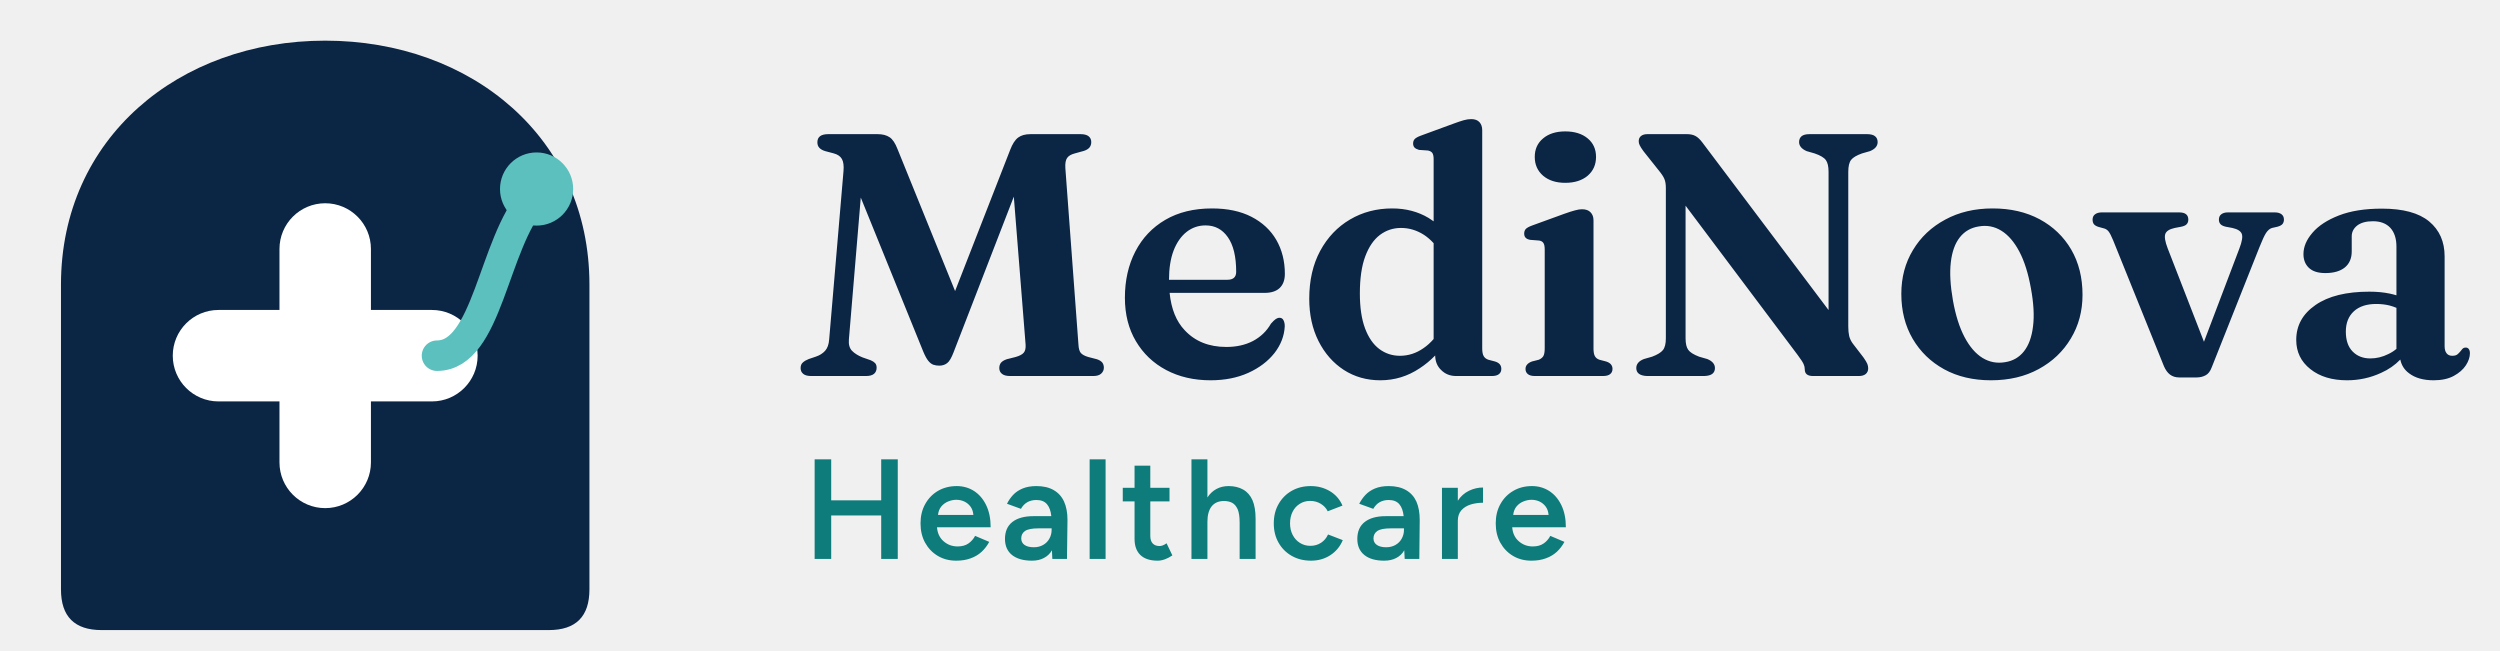
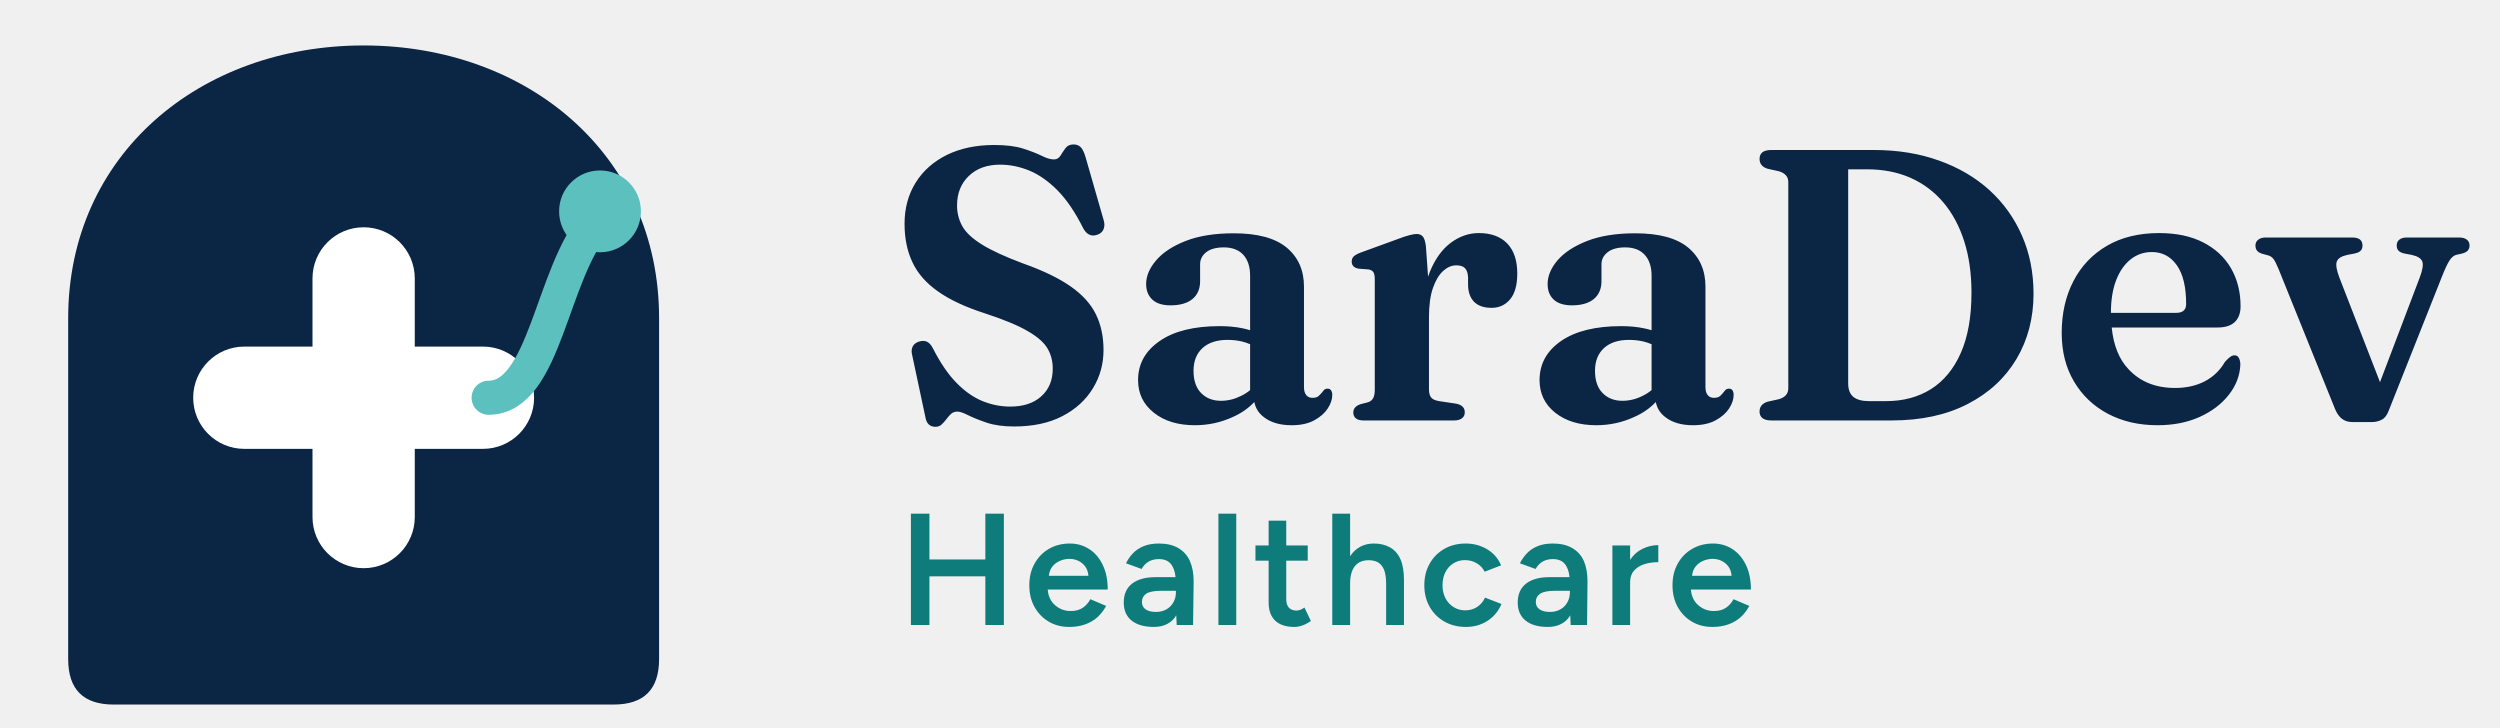
- <svg xmlns="http://www.w3.org/2000/svg" viewBox="0 0 246 64" width="246" height="64">
+ <svg xmlns="http://www.w3.org/2000/svg" viewBox="0 0 220 64" width="220" height="64">
  <g transform="translate(0,0) scale(1)">
    <path d="M6,58 L6,28 C6,13.6 17.6,4 32,4 C46.4,4 58,13.6 58,28 L58,58 Q58,62 54,62 L10,62 Q6,62 6,58 Z" fill="#0B2545" />
    <rect x="27.5" y="20" width="9" height="30" rx="4.5" fill="#FFFFFF" />
    <rect x="17" y="30.5" width="30" height="9" rx="4.5" fill="#FFFFFF" />
    <path d="M43,35 C48,35 48.5,24 52.5,19.5" fill="none" stroke="#5BC0BE" stroke-width="3" stroke-linecap="round" />
    <circle cx="52.8" cy="18.6" r="3.6" fill="#5BC0BE" />
  </g>
-   <path d="M88.32 14.68L93.98 28.64L99.40 14.75Q99.73 13.88 100.18 13.54Q100.63 13.20 101.41 13.20L101.41 13.20L106.32 13.20Q106.85 13.20 107.11 13.40Q107.38 13.61 107.38 13.98L107.38 13.98Q107.38 14.30 107.20 14.52Q107.02 14.73 106.65 14.85L106.65 14.85L105.78 15.09Q105.20 15.24 105.00 15.55Q104.79 15.85 104.83 16.53L104.83 16.53L106.12 33.92Q106.15 34.50 106.36 34.74Q106.58 34.98 107.09 35.13L107.09 35.13L107.94 35.35Q108.29 35.47 108.46 35.67Q108.62 35.88 108.62 36.18L108.62 36.18Q108.62 36.52 108.36 36.76Q108.11 37 107.58 37L107.58 37L99.39 37Q98.86 37 98.60 36.79Q98.33 36.58 98.33 36.22L98.33 36.22Q98.33 35.91 98.49 35.70Q98.66 35.49 99.06 35.35L99.06 35.35L99.93 35.13Q100.53 34.96 100.74 34.70Q100.95 34.45 100.92 33.92L100.92 33.92L99.76 19.35L93.83 34.67Q93.52 35.49 93.20 35.73Q92.88 35.98 92.43 35.98L92.43 35.98Q92.11 35.98 91.84 35.89Q91.57 35.79 91.34 35.50Q91.11 35.22 90.85 34.60L90.85 34.60L84.70 19.44L83.53 33.41Q83.47 34.14 83.84 34.52Q84.20 34.89 84.85 35.16L84.85 35.16L85.68 35.45Q85.96 35.57 86.11 35.73Q86.26 35.90 86.26 36.18L86.26 36.18Q86.26 36.56 86.01 36.78Q85.75 37 85.22 37L85.22 37L79.82 37Q79.29 37 79.04 36.79Q78.78 36.58 78.78 36.22Q78.78 35.86 79.00 35.67Q79.22 35.47 79.58 35.33L79.58 35.33L80.26 35.10Q80.84 34.91 81.19 34.52Q81.54 34.13 81.59 33.40L81.59 33.40L83.00 16.84Q83.07 16.04 82.84 15.64Q82.61 15.24 82.03 15.09L82.03 15.09L81.20 14.87Q80.81 14.75 80.62 14.54Q80.43 14.34 80.43 14.00L80.43 14.00Q80.43 13.20 81.50 13.20L81.50 13.20L86.35 13.20Q87.08 13.20 87.53 13.50Q87.98 13.79 88.32 14.68L88.32 14.68ZM126.43 26.95L126.43 26.95Q126.43 27.85 125.92 28.34Q125.41 28.82 124.43 28.82L124.43 28.82L115.09 28.82Q115.33 31.19 116.57 32.49L116.57 32.49Q118.10 34.14 120.67 34.14L120.67 34.14Q122.17 34.14 123.30 33.55Q124.43 32.95 125.06 31.85L125.06 31.85Q125.36 31.51 125.54 31.39Q125.72 31.27 125.91 31.27L125.91 31.27Q126.18 31.27 126.30 31.52Q126.42 31.76 126.42 32.10L126.42 32.10Q126.35 33.53 125.40 34.75Q124.44 35.96 122.83 36.69Q121.21 37.42 119.12 37.42L119.12 37.42Q116.66 37.42 114.75 36.41Q112.85 35.40 111.77 33.57Q110.69 31.75 110.69 29.30L110.69 29.30Q110.69 26.73 111.72 24.74Q112.75 22.75 114.67 21.63Q116.59 20.51 119.26 20.51L119.26 20.51Q121.54 20.51 123.14 21.33Q124.75 22.16 125.59 23.61Q126.43 25.07 126.43 26.95ZM115.03 27.53L120.77 27.53Q121.64 27.53 121.64 26.75L121.64 26.75Q121.64 24.50 120.82 23.34Q120.01 22.18 118.63 22.18L118.63 22.18Q117.58 22.18 116.76 22.82Q115.94 23.47 115.48 24.66L115.48 24.66Q115.03 25.85 115.03 27.53L115.03 27.53ZM128.83 29.40L128.83 29.40Q128.83 26.68 129.91 24.68Q130.99 22.69 132.84 21.60Q134.69 20.51 136.99 20.51L136.99 20.51Q139.01 20.51 140.58 21.45L140.58 21.45Q140.83 21.61 141.07 21.78L141.07 21.78L141.07 15.66Q141.07 15.24 140.94 15.05Q140.81 14.87 140.51 14.81L140.51 14.81L139.63 14.75Q139.32 14.66 139.18 14.51Q139.05 14.36 139.05 14.12L139.05 14.12Q139.05 13.85 139.21 13.68Q139.37 13.51 139.83 13.34L139.83 13.34L142.99 12.18Q143.64 11.94 144.03 11.83Q144.42 11.72 144.78 11.72L144.78 11.72Q145.30 11.72 145.58 12.02Q145.85 12.32 145.85 12.81L145.85 12.81L145.85 34.28Q145.85 34.81 146 35.05Q146.15 35.30 146.46 35.40L146.46 35.40L147.11 35.57Q147.43 35.67 147.58 35.85Q147.73 36.03 147.73 36.30L147.73 36.30Q147.73 36.63 147.50 36.81Q147.28 37 146.80 37L146.80 37L143.28 37Q142.40 37 141.82 36.42L141.82 36.42Q141.24 35.88 141.22 34.98L141.22 34.98Q140.51 35.71 139.71 36.23L139.71 36.23Q137.94 37.42 135.82 37.42L135.82 37.42Q133.81 37.42 132.23 36.40Q130.65 35.37 129.74 33.56Q128.83 31.75 128.83 29.40ZM141.07 33.36L141.07 23.93Q140.61 23.43 140.12 23.11L140.12 23.11Q139.06 22.43 137.86 22.43L137.86 22.43Q136.70 22.43 135.78 23.12Q134.87 23.81 134.34 25.23Q133.81 26.65 133.81 28.87L133.81 28.87Q133.81 30.95 134.32 32.31Q134.83 33.67 135.72 34.34Q136.62 35.01 137.75 35.01L137.75 35.01Q139.00 35.01 140.07 34.26L140.07 34.26Q140.59 33.91 141.07 33.36L141.07 33.36ZM156.80 21.67L156.80 21.67L156.80 34.28Q156.80 34.81 156.94 35.05Q157.08 35.30 157.39 35.40L157.39 35.40L158.04 35.57Q158.36 35.67 158.51 35.85Q158.67 36.03 158.67 36.30L158.67 36.30Q158.67 36.63 158.44 36.81Q158.22 37 157.73 37L157.73 37L151.03 37Q150.56 37 150.34 36.81Q150.11 36.63 150.11 36.30L150.11 36.30Q150.11 36.05 150.27 35.87Q150.42 35.69 150.74 35.57L150.74 35.57L151.41 35.40Q151.71 35.28 151.86 35.05Q152.00 34.81 152.00 34.28L152.00 34.28L152.00 24.54Q152.00 24.10 151.87 23.91Q151.75 23.72 151.46 23.67L151.46 23.67L150.56 23.60Q150.25 23.54 150.11 23.38Q149.98 23.23 149.98 22.99L149.98 22.99Q149.98 22.70 150.14 22.53Q150.30 22.36 150.76 22.19L150.76 22.19L153.92 21.04Q154.59 20.80 154.98 20.70Q155.38 20.59 155.66 20.59L155.66 20.59Q156.23 20.59 156.51 20.89Q156.80 21.19 156.80 21.67ZM154.02 17.99L154.02 17.99Q152.66 17.99 151.84 17.29Q151.02 16.58 151.02 15.44L151.02 15.44Q151.02 14.30 151.84 13.62Q152.66 12.93 154.02 12.93L154.02 12.93Q155.40 12.93 156.23 13.62Q157.05 14.30 157.05 15.44L157.05 15.44Q157.05 16.58 156.23 17.29Q155.40 17.99 154.02 17.99ZM168.75 36.22L168.75 36.22Q168.75 36.58 168.50 36.78Q168.25 36.98 167.71 37L167.71 37L162.06 37Q161.54 36.98 161.27 36.78Q161.01 36.58 161.01 36.22L161.01 36.22Q161.01 35.62 161.76 35.33L161.76 35.33L162.56 35.10Q163.34 34.81 163.63 34.45Q163.92 34.09 163.92 33.29L163.92 33.29L163.92 18.50Q163.92 17.96 163.78 17.62Q163.65 17.28 163.15 16.68L163.15 16.68L161.72 14.88Q161.45 14.51 161.35 14.30Q161.25 14.10 161.25 13.90L161.25 13.90Q161.25 13.56 161.48 13.38Q161.71 13.20 162.10 13.20L162.10 13.20L165.99 13.20Q166.50 13.20 166.83 13.38Q167.17 13.56 167.52 14.03L167.52 14.03L179.93 30.51L179.93 16.91Q179.93 16.12 179.67 15.76Q179.41 15.39 178.57 15.10L178.57 15.10L177.77 14.87Q177.03 14.54 177.03 13.98L177.03 13.98Q177.03 13.61 177.28 13.40Q177.53 13.20 178.06 13.20L178.06 13.20L183.71 13.20Q184.25 13.20 184.50 13.40Q184.76 13.61 184.76 13.98L184.76 13.98Q184.76 14.56 184.01 14.87L184.01 14.87L183.21 15.10Q182.43 15.38 182.15 15.73Q181.87 16.09 181.87 16.91L181.87 16.91L181.87 32.14Q181.87 32.68 181.96 33.07Q182.06 33.46 182.31 33.80L182.31 33.80L183.37 35.18Q183.67 35.61 183.75 35.82Q183.83 36.03 183.83 36.25L183.83 36.25Q183.83 36.59 183.59 36.80Q183.35 37 182.92 37L182.92 37L178.40 37Q177.59 37 177.59 36.35L177.59 36.35Q177.59 36.08 177.48 35.84Q177.38 35.59 176.89 34.93L176.89 34.93L165.86 20.24L165.86 33.29Q165.86 34.06 166.12 34.42Q166.38 34.79 167.20 35.10L167.20 35.10L168.00 35.33Q168.75 35.64 168.75 36.22ZM196.08 20.51L196.08 20.51Q198.72 20.51 200.71 21.58Q202.69 22.65 203.81 24.56Q204.92 26.48 204.92 29.01L204.92 29.01Q204.92 31.41 203.77 33.31Q202.63 35.22 200.60 36.32Q198.58 37.42 195.91 37.42L195.91 37.42Q193.29 37.42 191.31 36.34Q189.33 35.25 188.21 33.34Q187.09 31.42 187.09 28.92L187.09 28.92Q187.09 26.49 188.24 24.60Q189.38 22.70 191.41 21.61Q193.43 20.51 196.08 20.51ZM197.29 35.64L197.29 35.64Q198.44 35.47 199.15 34.58Q199.86 33.69 200.05 32.12Q200.25 30.56 199.84 28.36L199.84 28.36Q199.45 26.17 198.70 24.75Q197.95 23.33 196.93 22.70Q195.91 22.07 194.72 22.28L194.72 22.28Q193.55 22.46 192.84 23.36Q192.14 24.25 191.96 25.81Q191.78 27.36 192.17 29.57L192.17 29.57Q192.56 31.75 193.31 33.17Q194.06 34.59 195.08 35.22Q196.10 35.84 197.29 35.64ZM216.16 37.14L216.16 37.14L214.43 37.14Q213.90 37.14 213.53 36.86Q213.17 36.59 212.93 36.03L212.93 36.03L207.93 23.64Q207.66 22.99 207.48 22.77Q207.30 22.55 207.05 22.48L207.05 22.48L206.50 22.33Q206.18 22.23 206.04 22.06Q205.91 21.89 205.91 21.61L205.91 21.61Q205.91 21.27 206.15 21.09Q206.40 20.90 206.81 20.90L206.81 20.90L214.43 20.90Q215.33 20.90 215.33 21.61L215.33 21.61Q215.33 21.89 215.17 22.06Q215.02 22.23 214.63 22.31L214.63 22.31L214.00 22.43Q213.22 22.60 213.07 23.01Q212.91 23.42 213.30 24.44L213.30 24.44L216.87 33.63L220.36 24.44Q220.75 23.42 220.59 23.01Q220.43 22.60 219.66 22.43L219.66 22.43L219.02 22.31Q218.66 22.23 218.50 22.06Q218.34 21.89 218.34 21.61L218.34 21.61Q218.34 21.27 218.57 21.09Q218.81 20.90 219.22 20.90L219.22 20.90L223.84 20.90Q224.27 20.90 224.51 21.09Q224.74 21.27 224.74 21.61L224.74 21.61Q224.74 21.85 224.61 22.03Q224.47 22.21 224.10 22.31L224.10 22.31L223.57 22.43Q223.25 22.52 222.98 22.92Q222.72 23.33 222.33 24.32L222.33 24.32L217.64 36.13Q217.42 36.73 217.03 36.93Q216.64 37.14 216.16 37.14ZM225.95 33.45L225.95 33.45Q225.95 31.32 227.85 30.01Q229.74 28.70 233.14 28.70L233.14 28.70Q234.25 28.70 235.15 28.89L235.15 28.89Q235.49 28.96 235.81 29.06L235.81 29.06L235.81 24.27Q235.81 23.08 235.21 22.42Q234.60 21.77 233.50 21.77L233.50 21.77Q232.50 21.77 231.95 22.19Q231.41 22.62 231.41 23.25L231.41 23.25L231.41 24.74Q231.41 25.76 230.73 26.32Q230.05 26.87 228.81 26.87L228.81 26.87Q227.75 26.87 227.21 26.37Q226.66 25.86 226.66 25.00L226.66 25.00Q226.66 23.93 227.55 22.90Q228.43 21.87 230.15 21.20Q231.87 20.53 234.38 20.53L234.38 20.53Q237.51 20.53 239.03 21.79Q240.55 23.06 240.55 25.22L240.55 25.22L240.55 34.06Q240.55 34.53 240.75 34.77Q240.94 35.01 241.30 35.01L241.30 35.01Q241.68 35.01 241.86 34.83Q242.05 34.65 242.19 34.47L242.19 34.47Q242.27 34.35 242.37 34.27Q242.47 34.20 242.63 34.20L242.63 34.20Q242.83 34.20 242.93 34.35Q243.04 34.50 243.04 34.76L243.04 34.76Q243.04 35.33 242.64 35.95Q242.24 36.56 241.45 36.99Q240.66 37.42 239.47 37.42L239.47 37.42Q237.95 37.42 237.05 36.73L237.05 36.73Q236.36 36.22 236.19 35.38L236.19 35.38Q235.40 36.20 234.30 36.69L234.30 36.69Q232.72 37.42 230.95 37.42L230.95 37.42Q228.72 37.42 227.34 36.32Q225.95 35.22 225.95 33.45ZM235.81 34.33L235.81 30.29Q235.47 30.15 235.13 30.06L235.13 30.06Q234.52 29.91 233.82 29.91L233.82 29.91Q232.41 29.91 231.62 30.63Q230.83 31.36 230.83 32.63Q230.83 33.91 231.50 34.59Q232.17 35.27 233.24 35.27L233.24 35.27Q234.16 35.27 235.01 34.84L235.01 34.84Q235.44 34.64 235.81 34.33L235.81 34.33Z" fill="#0B2545" />
+   <path d="M89.24 37.53L89.24 37.53Q87.84 37.53 86.84 37.20Q85.84 36.86 85.20 36.54Q84.56 36.22 84.26 36.22L84.26 36.22Q83.92 36.22 83.69 36.42Q83.47 36.63 83.28 36.89Q83.08 37.15 82.86 37.36Q82.64 37.56 82.32 37.56L82.32 37.56Q81.96 37.56 81.73 37.35Q81.50 37.14 81.42 36.64L81.42 36.64L80.24 31.10Q80.18 30.73 80.34 30.45Q80.50 30.18 80.87 30.06L80.87 30.06Q81.28 29.93 81.59 30.08Q81.89 30.23 82.11 30.68L82.11 30.68Q83.08 32.58 84.18 33.70Q85.28 34.82 86.47 35.30Q87.66 35.78 88.90 35.78L88.90 35.78Q90.63 35.78 91.63 34.88Q92.64 33.97 92.64 32.46L92.64 32.46Q92.65 31.48 92.19 30.68Q91.74 29.89 90.46 29.15Q89.19 28.40 86.69 27.58L86.69 27.58Q84.10 26.75 82.55 25.65Q80.99 24.56 80.30 23.09Q79.60 21.63 79.60 19.69L79.60 19.69Q79.60 17.64 80.58 16.07Q81.55 14.51 83.33 13.63Q85.11 12.76 87.49 12.76L87.49 12.76Q89.02 12.76 90.02 13.07Q91.02 13.39 91.67 13.71Q92.31 14.03 92.74 14.03L92.74 14.03Q93.11 14.03 93.32 13.70Q93.52 13.37 93.76 13.04Q94.00 12.71 94.47 12.71L94.47 12.71Q94.85 12.71 95.09 12.94Q95.34 13.18 95.53 13.83L95.53 13.83L97.13 19.40Q97.26 19.85 97.10 20.20Q96.94 20.54 96.55 20.66L96.55 20.66Q96.16 20.80 95.84 20.64Q95.53 20.48 95.32 20.08L95.32 20.08Q94.27 17.98 93.07 16.76Q91.87 15.55 90.60 15.02Q89.32 14.49 88.01 14.49L88.01 14.49Q86.28 14.49 85.25 15.49Q84.22 16.48 84.22 18.08L84.22 18.08Q84.22 19.05 84.67 19.88Q85.12 20.71 86.38 21.50Q87.64 22.29 90.02 23.18L90.02 23.18Q92.65 24.11 94.21 25.20Q95.77 26.29 96.44 27.66Q97.11 29.03 97.11 30.80L97.11 30.80Q97.11 32.65 96.17 34.18Q95.24 35.71 93.49 36.62Q91.74 37.53 89.24 37.53ZM100.15 33.45L100.15 33.45Q100.15 31.32 102.05 30.01Q103.94 28.70 107.34 28.70L107.34 28.70Q108.45 28.70 109.35 28.89L109.35 28.89Q109.69 28.96 110.01 29.06L110.01 29.06L110.01 24.27Q110.01 23.08 109.41 22.42Q108.80 21.77 107.70 21.77L107.70 21.77Q106.70 21.77 106.15 22.19Q105.61 22.62 105.61 23.25L105.61 23.25L105.61 24.74Q105.61 25.76 104.93 26.32Q104.25 26.87 103.01 26.87L103.01 26.87Q101.95 26.87 101.41 26.37Q100.86 25.86 100.86 25.00L100.86 25.00Q100.86 23.93 101.75 22.90Q102.63 21.87 104.35 21.20Q106.07 20.53 108.58 20.53L108.58 20.53Q111.71 20.53 113.23 21.79Q114.75 23.06 114.75 25.22L114.75 25.22L114.75 34.06Q114.75 34.53 114.95 34.77Q115.14 35.01 115.50 35.01L115.50 35.01Q115.88 35.01 116.06 34.83Q116.25 34.65 116.39 34.47L116.39 34.47Q116.47 34.35 116.57 34.27Q116.67 34.20 116.83 34.20L116.83 34.20Q117.03 34.20 117.13 34.35Q117.24 34.50 117.24 34.76L117.24 34.76Q117.24 35.33 116.84 35.95Q116.44 36.56 115.65 36.99Q114.86 37.42 113.67 37.42L113.67 37.42Q112.15 37.42 111.25 36.73L111.25 36.73Q110.55 36.22 110.38 35.38L110.38 35.38Q109.60 36.20 108.50 36.69L108.50 36.69Q106.92 37.42 105.15 37.42L105.15 37.42Q102.92 37.42 101.54 36.32Q100.15 35.22 100.15 33.45ZM110.01 34.33L110.01 30.29Q109.67 30.15 109.33 30.06L109.33 30.06Q108.72 29.91 108.02 29.91L108.02 29.91Q106.61 29.91 105.82 30.63Q105.03 31.36 105.03 32.63Q105.03 33.91 105.70 34.59Q106.37 35.27 107.44 35.27L107.44 35.27Q108.36 35.27 109.21 34.84L109.21 34.84Q109.64 34.64 110.01 34.33L110.01 34.33ZM125.48 21.68L125.48 21.68L125.67 24.35Q125.75 24.10 125.85 23.86L125.85 23.86Q126.55 22.19 127.69 21.35Q128.83 20.51 130.14 20.51L130.14 20.51Q131.75 20.51 132.64 21.43Q133.52 22.35 133.52 24.06L133.52 24.06Q133.52 25.59 132.89 26.34Q132.26 27.09 131.26 27.09L131.26 27.09Q130.24 27.09 129.71 26.55Q129.19 26.00 129.19 25.03L129.19 25.03L129.19 24.42Q129.17 23.88 128.93 23.61Q128.69 23.35 128.15 23.35L128.15 23.35Q127.55 23.35 127.00 23.84Q126.45 24.34 126.10 25.34Q125.75 26.34 125.75 27.91L125.75 27.91L125.75 34.26Q125.75 34.76 125.95 34.99Q126.14 35.22 126.65 35.30L126.65 35.30L128.12 35.52Q128.51 35.59 128.70 35.78Q128.90 35.96 128.90 36.29L128.90 36.29Q128.90 36.63 128.65 36.81Q128.41 37 127.95 37L127.95 37L120.01 37Q119.53 37 119.31 36.81Q119.09 36.63 119.09 36.30L119.09 36.30Q119.09 36.05 119.24 35.87Q119.39 35.69 119.72 35.57L119.72 35.57L120.38 35.40Q120.69 35.30 120.83 35.05Q120.98 34.81 120.98 34.28L120.98 34.28L120.98 24.57Q120.98 24.13 120.85 23.94Q120.72 23.76 120.43 23.71L120.43 23.71L119.53 23.64Q119.22 23.57 119.09 23.42Q118.95 23.26 118.95 23.03L118.95 23.03Q118.95 22.74 119.12 22.57Q119.29 22.40 119.73 22.23L119.73 22.23L122.83 21.10Q123.66 20.78 124.05 20.69Q124.44 20.59 124.66 20.59L124.66 20.59Q125.04 20.59 125.23 20.84Q125.41 21.09 125.48 21.68ZM135.48 33.45L135.48 33.45Q135.48 31.32 137.37 30.01Q139.27 28.70 142.67 28.70L142.67 28.70Q143.77 28.70 144.67 28.89L144.67 28.89Q145.01 28.96 145.34 29.06L145.34 29.06L145.34 24.27Q145.34 23.08 144.73 22.42Q144.13 21.77 143.02 21.77L143.02 21.77Q142.02 21.77 141.48 22.19Q140.93 22.62 140.93 23.25L140.93 23.25L140.93 24.74Q140.93 25.76 140.25 26.32Q139.57 26.87 138.33 26.87L138.33 26.87Q137.28 26.87 136.73 26.37Q136.19 25.86 136.19 25.00L136.19 25.00Q136.19 23.93 137.07 22.90Q137.96 21.87 139.68 21.20Q141.39 20.53 143.91 20.53L143.91 20.53Q147.04 20.53 148.56 21.79Q150.08 23.06 150.08 25.22L150.08 25.22L150.08 34.06Q150.08 34.53 150.28 34.77Q150.47 35.01 150.83 35.01L150.83 35.01Q151.20 35.01 151.39 34.83Q151.58 34.65 151.71 34.47L151.71 34.47Q151.80 34.35 151.90 34.27Q152.00 34.20 152.15 34.20L152.15 34.20Q152.36 34.20 152.46 34.35Q152.56 34.50 152.56 34.76L152.56 34.76Q152.56 35.33 152.16 35.95Q151.76 36.56 150.97 36.99Q150.18 37.42 148.99 37.42L148.99 37.42Q147.48 37.42 146.58 36.73L146.58 36.73Q145.88 36.22 145.71 35.38L145.71 35.38Q144.93 36.20 143.82 36.69L143.82 36.69Q142.24 37.42 140.47 37.42L140.47 37.42Q138.25 37.42 136.86 36.32Q135.48 35.22 135.48 33.45ZM145.34 34.33L145.34 30.29Q145.00 30.15 144.66 30.06L144.66 30.06Q144.04 29.91 143.35 29.91L143.35 29.91Q141.94 29.91 141.15 30.63Q140.36 31.36 140.36 32.63Q140.36 33.91 141.03 34.59Q141.70 35.27 142.77 35.27L142.77 35.27Q143.69 35.27 144.54 34.84L144.54 34.84Q144.96 34.64 145.34 34.33L145.34 34.33ZM154.84 36.22L154.84 36.22Q154.84 35.57 155.55 35.35L155.55 35.35L156.54 35.13Q156.95 35.01 157.16 34.77Q157.37 34.53 157.37 34.16L157.37 34.16L157.37 16.04Q157.37 15.66 157.16 15.43Q156.95 15.19 156.54 15.07L156.54 15.07L155.55 14.85Q154.84 14.63 154.84 13.98L154.84 13.98Q154.84 13.61 155.09 13.40Q155.35 13.20 155.88 13.20L155.88 13.20L164.90 13.20Q168.05 13.20 170.63 14.13Q173.22 15.05 175.08 16.74Q176.94 18.44 177.94 20.75Q178.95 23.06 178.95 25.85L178.95 25.85Q178.95 29.06 177.45 31.59Q175.95 34.11 173.16 35.55Q170.36 37 166.45 37L166.45 37L155.88 37Q155.35 37 155.09 36.79Q154.84 36.58 154.84 36.22ZM164.48 35.30L165.96 35.30Q168.24 35.30 169.93 34.24Q171.62 33.17 172.55 31.06Q173.49 28.94 173.49 25.75L173.49 25.75Q173.49 23.23 172.85 21.23Q172.21 19.23 171.02 17.82Q169.82 16.40 168.13 15.65Q166.43 14.90 164.31 14.90L164.31 14.90L162.64 14.90L162.64 33.74Q162.64 34.55 163.10 34.93Q163.56 35.30 164.48 35.30L164.48 35.30ZM197.17 26.95L197.17 26.95Q197.17 27.85 196.66 28.34Q196.15 28.82 195.16 28.82L195.16 28.82L185.83 28.82Q186.07 31.19 187.31 32.49L187.31 32.49Q188.84 34.14 191.41 34.14L191.41 34.14Q192.90 34.14 194.03 33.55Q195.16 32.95 195.79 31.85L195.79 31.85Q196.10 31.51 196.28 31.39Q196.46 31.27 196.64 31.27L196.64 31.27Q196.91 31.27 197.03 31.52Q197.15 31.76 197.15 32.10L197.15 32.10Q197.09 33.53 196.13 34.75Q195.18 35.96 193.57 36.69Q191.95 37.42 189.86 37.42L189.86 37.42Q187.40 37.42 185.49 36.41Q183.59 35.40 182.51 33.57Q181.43 31.75 181.43 29.30L181.43 29.30Q181.43 26.73 182.46 24.74Q183.49 22.75 185.41 21.63Q187.33 20.51 190.00 20.51L190.00 20.51Q192.27 20.51 193.88 21.33Q195.49 22.16 196.33 23.61Q197.17 25.07 197.17 26.95ZM185.76 27.53L191.51 27.53Q192.38 27.53 192.38 26.75L192.38 26.75Q192.38 24.50 191.56 23.34Q190.74 22.18 189.37 22.18L189.37 22.18Q188.31 22.18 187.50 22.82Q186.68 23.47 186.22 24.66L186.22 24.66Q185.76 25.85 185.76 27.53L185.76 27.53ZM208.73 37.14L208.73 37.14L207.00 37.14Q206.47 37.14 206.10 36.86Q205.74 36.59 205.50 36.03L205.50 36.03L200.50 23.64Q200.23 22.99 200.05 22.77Q199.87 22.55 199.62 22.48L199.62 22.48L199.07 22.33Q198.75 22.23 198.62 22.06Q198.48 21.89 198.48 21.61L198.48 21.61Q198.48 21.27 198.73 21.09Q198.97 20.90 199.38 20.90L199.38 20.90L207.00 20.90Q207.90 20.90 207.90 21.61L207.90 21.61Q207.90 21.89 207.74 22.06Q207.59 22.23 207.20 22.31L207.20 22.31L206.57 22.43Q205.79 22.60 205.64 23.01Q205.48 23.42 205.87 24.44L205.87 24.44L209.44 33.63L212.93 24.44Q213.32 23.42 213.16 23.01Q213.00 22.60 212.23 22.43L212.23 22.43L211.59 22.31Q211.23 22.23 211.07 22.06Q210.91 21.89 210.91 21.61L210.91 21.61Q210.91 21.27 211.14 21.09Q211.38 20.90 211.79 20.90L211.79 20.90L216.41 20.90Q216.84 20.90 217.08 21.09Q217.32 21.27 217.32 21.61L217.32 21.61Q217.32 21.85 217.18 22.03Q217.04 22.21 216.67 22.31L216.67 22.31L216.14 22.43Q215.82 22.52 215.56 22.92Q215.29 23.33 214.90 24.32L214.90 24.32L210.21 36.13Q209.99 36.73 209.60 36.93Q209.21 37.14 208.73 37.14Z" fill="#0B2545" />
  <path d="M81.79 55L80.16 55L80.16 45.20L81.79 45.20L81.79 49.23L86.71 49.23L86.71 45.20L88.34 45.20L88.34 55L86.71 55L86.71 50.72L81.79 50.72L81.79 55ZM94.09 55.17L94.09 55.17Q93.07 55.17 92.28 54.70Q91.49 54.23 91.03 53.40Q90.58 52.58 90.58 51.50L90.58 51.50Q90.58 50.42 91.04 49.60Q91.50 48.77 92.30 48.30Q93.11 47.83 94.15 47.83L94.15 47.83Q95.08 47.83 95.84 48.31Q96.60 48.80 97.04 49.71Q97.48 50.62 97.48 51.88L97.48 51.88L92.20 51.88Q92.27 52.76 92.85 53.26Q93.43 53.77 94.23 53.77L94.23 53.77Q94.87 53.77 95.29 53.48Q95.71 53.19 95.95 52.73L95.95 52.73L97.34 53.32Q97.04 53.88 96.59 54.30Q96.13 54.72 95.51 54.94Q94.89 55.17 94.09 55.17ZM92.30 50.67L92.30 50.67L95.78 50.67Q95.74 50.17 95.49 49.84Q95.24 49.51 94.87 49.34Q94.51 49.18 94.10 49.18L94.10 49.18Q93.71 49.18 93.31 49.34Q92.91 49.50 92.63 49.83Q92.35 50.17 92.30 50.67ZM101.54 55.17L101.54 55.17Q100.28 55.17 99.58 54.61Q98.89 54.05 98.89 53.03L98.89 53.03Q98.89 51.93 99.62 51.36Q100.36 50.79 101.68 50.79L101.68 50.79L103.45 50.79Q103.37 50.02 103.02 49.61Q102.67 49.20 101.98 49.20L101.98 49.20Q101.48 49.20 101.10 49.41Q100.72 49.62 100.46 50.07L100.46 50.07L99.09 49.57Q99.31 49.11 99.68 48.71Q100.05 48.31 100.62 48.07Q101.19 47.83 101.98 47.83L101.98 47.83Q103.01 47.83 103.69 48.23Q104.38 48.63 104.71 49.37Q105.04 50.11 105.04 51.16L105.04 51.16L104.99 55L103.55 55L103.51 54.15Q103.23 54.64 102.73 54.90Q102.24 55.17 101.54 55.17ZM101.73 53.85L101.73 53.85Q102.25 53.85 102.65 53.62Q103.05 53.39 103.26 53.00Q103.48 52.61 103.48 52.13L103.48 52.13L103.48 51.99L102.18 51.99Q101.24 51.99 100.86 52.25Q100.49 52.51 100.49 52.98L100.49 52.98Q100.49 53.39 100.81 53.62Q101.14 53.85 101.73 53.85ZM108.79 55L107.22 55L107.22 45.20L108.79 45.20L108.79 55ZM113.91 55.17L113.91 55.17Q112.80 55.17 112.22 54.62Q111.64 54.06 111.64 53.03L111.64 53.03L111.64 49.34L110.48 49.34L110.48 48L111.64 48L111.64 45.82L113.19 45.82L113.19 48L115.08 48L115.08 49.34L113.19 49.34L113.19 52.73Q113.19 53.22 113.42 53.47Q113.66 53.73 114.10 53.73L114.10 53.73Q114.24 53.73 114.41 53.67Q114.58 53.61 114.79 53.46L114.79 53.46L115.36 54.65Q115.00 54.90 114.64 55.03Q114.27 55.17 113.91 55.17ZM118.81 55L117.24 55L117.24 45.20L118.81 45.20L118.81 48.95Q119.16 48.41 119.69 48.12Q120.22 47.83 120.89 47.83L120.89 47.83Q121.72 47.83 122.32 48.17Q122.92 48.50 123.24 49.21Q123.55 49.92 123.55 51.05L123.55 51.05L123.55 55L121.98 55L121.98 51.42Q121.98 50.58 121.79 50.12Q121.59 49.67 121.25 49.48Q120.91 49.30 120.46 49.30L120.46 49.30Q119.66 49.29 119.23 49.82Q118.81 50.35 118.81 51.35L118.81 51.35L118.81 55ZM129.01 55.17L129.01 55.17Q127.93 55.17 127.11 54.70Q126.28 54.23 125.81 53.40Q125.34 52.58 125.34 51.50L125.34 51.50Q125.34 50.42 125.81 49.60Q126.28 48.77 127.10 48.30Q127.92 47.83 128.98 47.83L128.98 47.83Q130.02 47.83 130.86 48.33Q131.70 48.83 132.10 49.75L132.10 49.75L130.65 50.31Q130.42 49.85 129.96 49.57Q129.50 49.29 128.91 49.29L128.91 49.29Q128.34 49.29 127.89 49.58Q127.44 49.86 127.19 50.36Q126.94 50.86 126.94 51.50L126.94 51.50Q126.94 52.14 127.20 52.64Q127.46 53.14 127.91 53.42Q128.37 53.71 128.94 53.71L128.94 53.71Q129.53 53.71 129.99 53.41Q130.45 53.11 130.68 52.59L130.68 52.59L132.13 53.15Q131.73 54.10 130.89 54.64Q130.06 55.17 129.01 55.17ZM136.20 55.17L136.20 55.17Q134.94 55.17 134.25 54.61Q133.56 54.05 133.56 53.03L133.56 53.03Q133.56 51.93 134.29 51.36Q135.03 50.79 136.34 50.79L136.34 50.79L138.12 50.79Q138.04 50.02 137.69 49.61Q137.34 49.20 136.65 49.20L136.65 49.20Q136.15 49.20 135.77 49.41Q135.39 49.62 135.13 50.07L135.13 50.07L133.75 49.57Q133.98 49.11 134.35 48.71Q134.72 48.31 135.29 48.07Q135.85 47.83 136.65 47.83L136.65 47.83Q137.67 47.83 138.36 48.23Q139.05 48.63 139.38 49.37Q139.70 50.11 139.70 51.16L139.70 51.16L139.66 55L138.22 55L138.18 54.15Q137.90 54.64 137.40 54.90Q136.90 55.17 136.20 55.17ZM136.40 53.85L136.40 53.85Q136.92 53.85 137.32 53.62Q137.72 53.39 137.93 53.00Q138.15 52.61 138.15 52.13L138.15 52.13L138.15 51.99L136.85 51.99Q135.91 51.99 135.53 52.25Q135.15 52.51 135.15 52.98L135.15 52.98Q135.15 53.39 135.48 53.62Q135.81 53.85 136.40 53.85ZM143.45 55L141.89 55L141.89 48L143.45 48L143.45 49.27Q143.87 48.62 144.55 48.29Q145.22 47.97 145.93 47.97L145.93 47.97L145.93 49.47Q145.29 49.47 144.72 49.64Q144.15 49.82 143.80 50.21Q143.45 50.60 143.45 51.25L143.45 51.25L143.45 55ZM150.69 55.17L150.69 55.17Q149.67 55.17 148.88 54.70Q148.09 54.23 147.63 53.40Q147.18 52.58 147.18 51.50L147.18 51.50Q147.18 50.42 147.64 49.60Q148.10 48.77 148.91 48.30Q149.71 47.83 150.75 47.83L150.75 47.83Q151.68 47.83 152.44 48.31Q153.20 48.80 153.64 49.71Q154.08 50.62 154.08 51.88L154.08 51.88L148.80 51.88Q148.87 52.76 149.45 53.26Q150.03 53.77 150.83 53.77L150.83 53.77Q151.47 53.77 151.89 53.48Q152.31 53.19 152.55 52.73L152.55 52.73L153.94 53.32Q153.64 53.88 153.19 54.30Q152.73 54.72 152.11 54.94Q151.49 55.17 150.69 55.17ZM148.90 50.67L148.90 50.67L152.38 50.67Q152.34 50.17 152.09 49.84Q151.84 49.51 151.47 49.34Q151.11 49.18 150.70 49.18L150.70 49.18Q150.31 49.18 149.91 49.34Q149.51 49.50 149.23 49.83Q148.95 50.17 148.90 50.67Z" fill="#0E7C7B" />
</svg>
